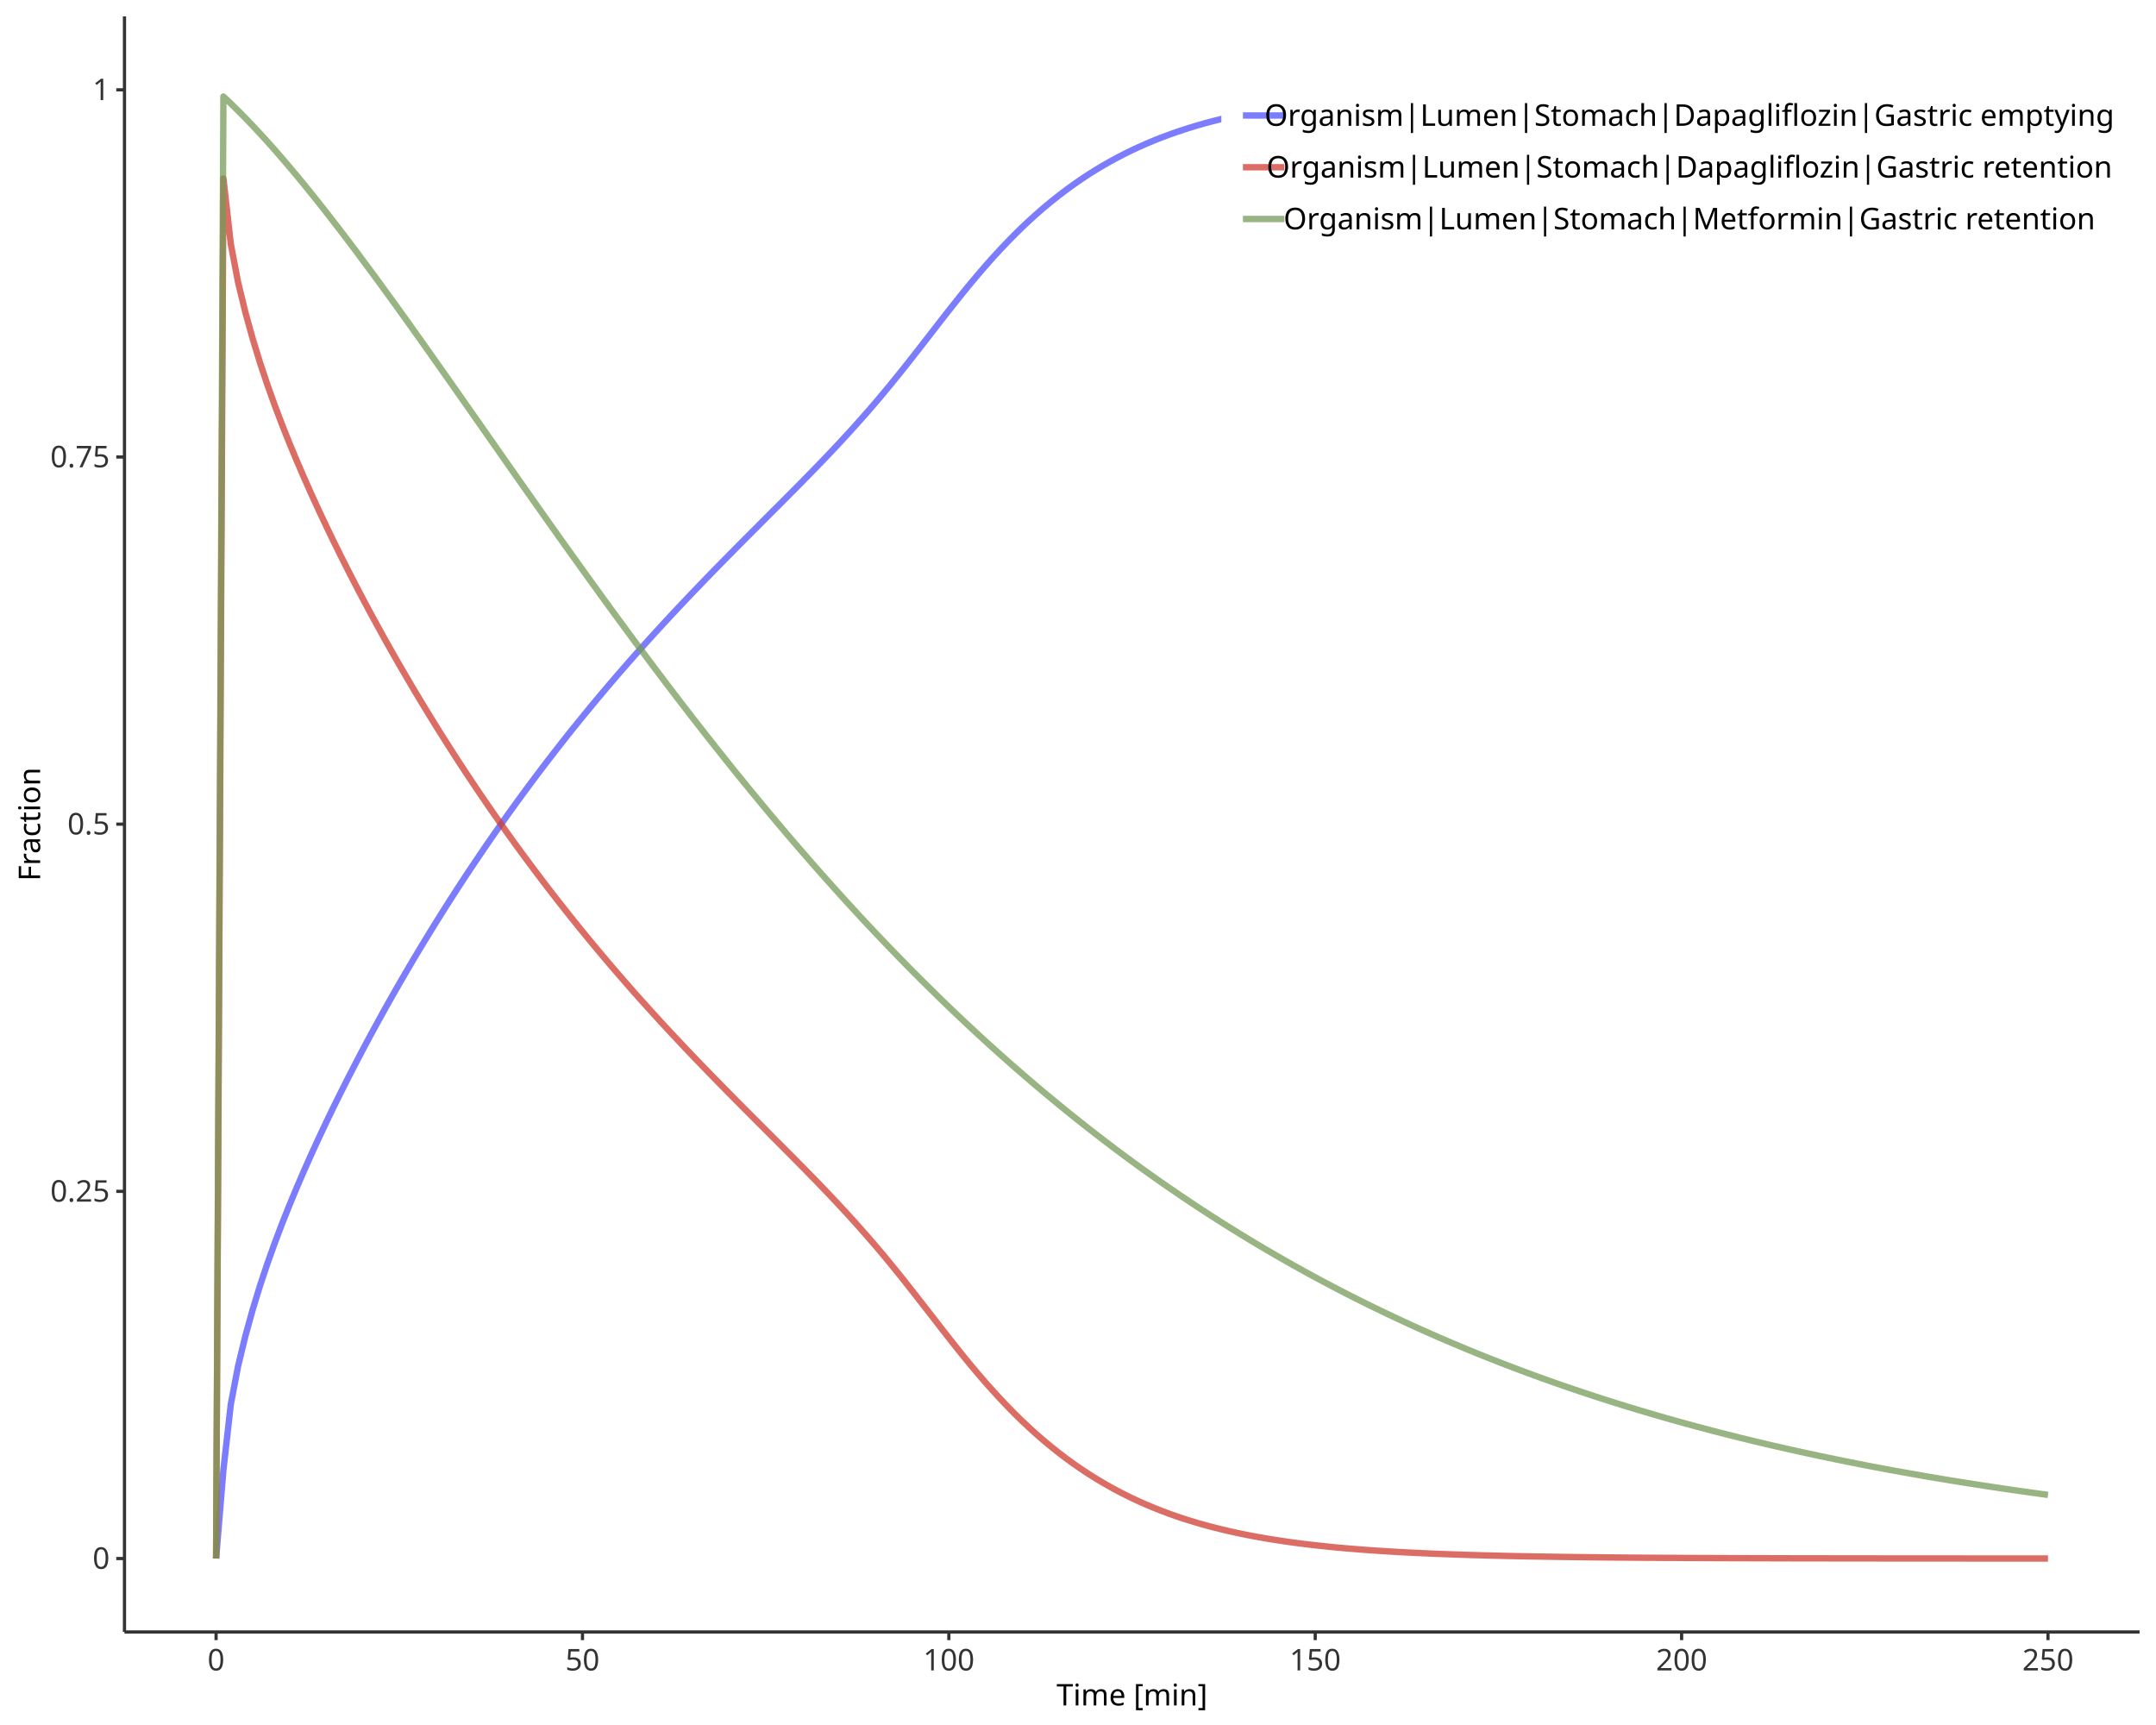
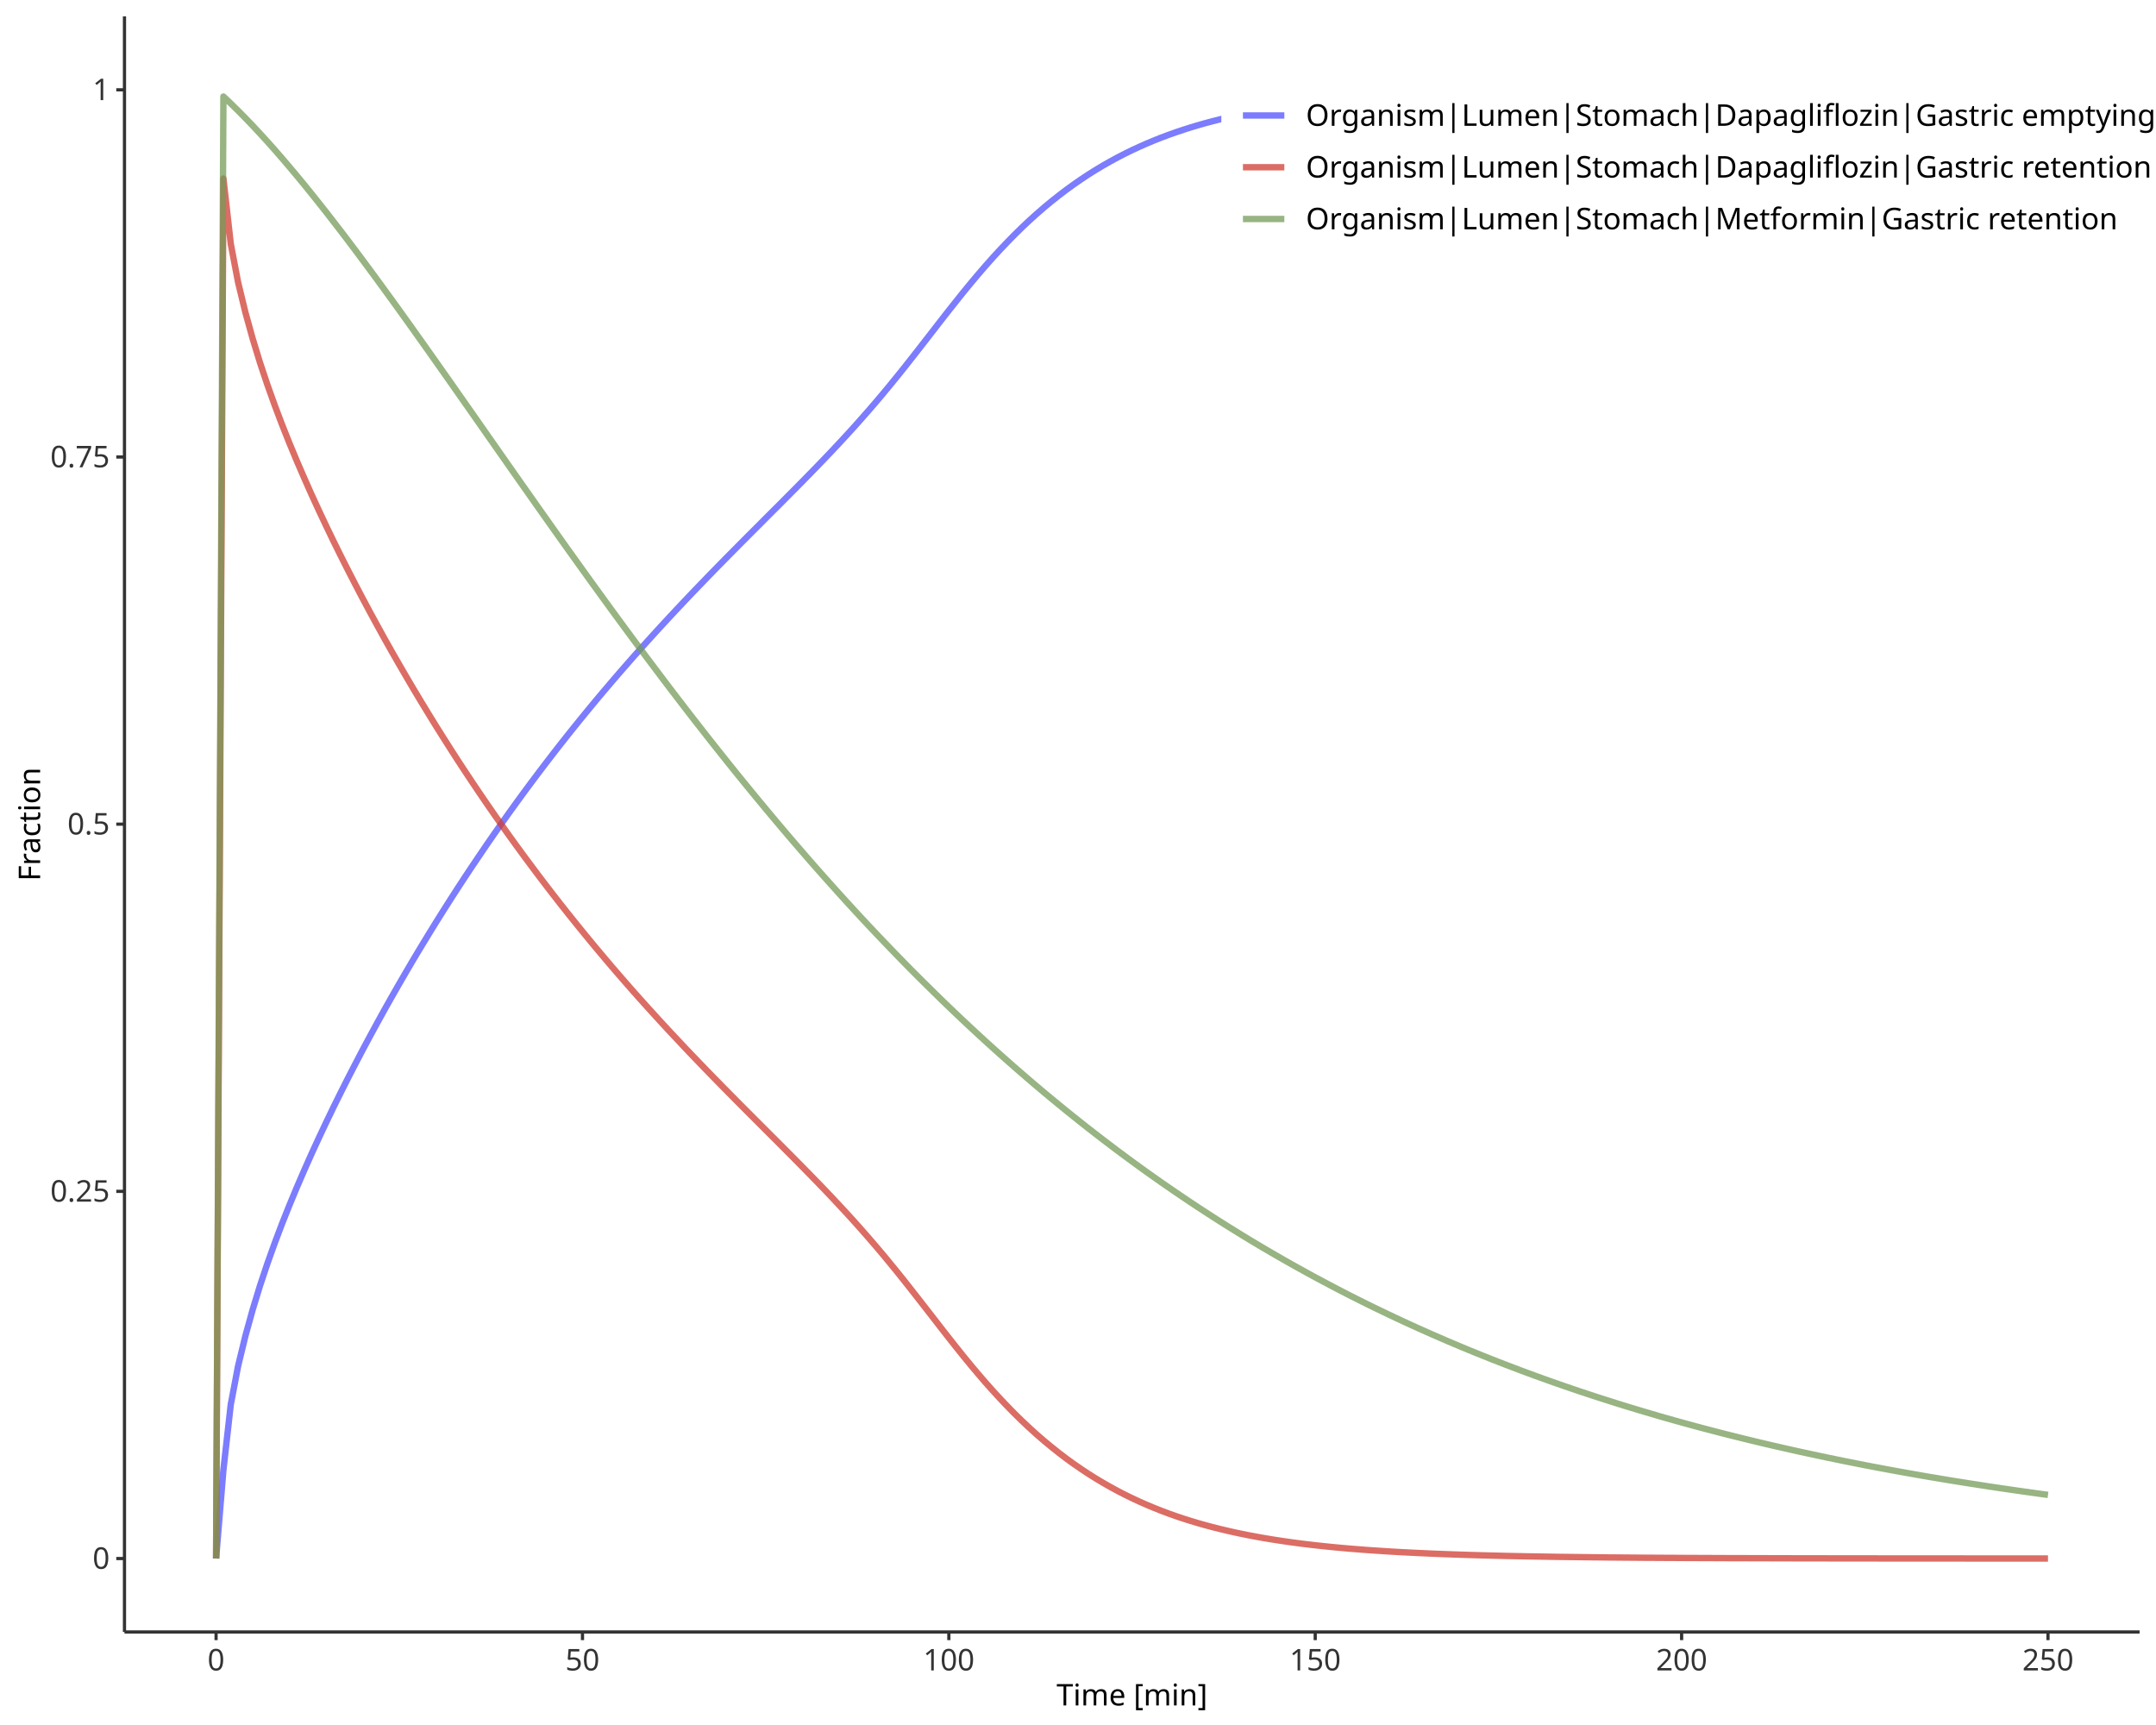
<svg xmlns="http://www.w3.org/2000/svg" class="svglite" data-engine-version="2.0" width="720.00pt" height="576.00pt" viewBox="0 0 720.00 576.00">
  <defs>
    <style type="text/css">
    .svglite line, .svglite polyline, .svglite polygon, .svglite path, .svglite rect, .svglite circle {
      fill: none;
      stroke: #000000;
      stroke-linecap: round;
      stroke-linejoin: round;
      stroke-miterlimit: 10.00;
    }
  </style>
  </defs>
  <rect width="100%" height="100%" style="stroke: none; fill: #FFFFFF;" />
  <defs>
    <clipPath id="cpMC4wMHw3MjAuMDB8MC4wMHw1NzYuMDA=">
      <rect x="0.00" y="0.00" width="720.00" height="576.00" />
    </clipPath>
  </defs>
  <g clip-path="url(#cpMC4wMHw3MjAuMDB8MC4wMHw1NzYuMDA=)">
    <rect x="0.00" y="0.00" width="720.00" height="576.00" style="stroke-width: 1.07; stroke: none; fill: #FFFFFF;" />
  </g>
  <defs>
    <clipPath id="cpNDEuNTd8NzE0LjUyfDUuNDh8NTQ0Ljkz">
      <rect x="41.57" y="5.48" width="672.95" height="539.45" />
    </clipPath>
  </defs>
  <g clip-path="url(#cpNDEuNTd8NzE0LjUyfDUuNDh8NTQ0Ljkz)">
    <rect x="41.57" y="5.48" width="672.95" height="539.45" style="stroke-width: 1.07; stroke: none; fill: #FFFFFF;" />
    <polyline points="41.57,459.11 714.52,459.11 " style="stroke-width: 0.53; stroke: #FFFFFF; stroke-linecap: butt;" />
    <polyline points="41.57,336.50 714.52,336.50 " style="stroke-width: 0.53; stroke: #FFFFFF; stroke-linecap: butt;" />
    <polyline points="41.57,213.90 714.52,213.90 " style="stroke-width: 0.53; stroke: #FFFFFF; stroke-linecap: butt;" />
    <polyline points="41.57,91.29 714.52,91.29 " style="stroke-width: 0.53; stroke: #FFFFFF; stroke-linecap: butt;" />
    <polyline points="133.34,544.93 133.34,5.48 " style="stroke-width: 0.53; stroke: #FFFFFF; stroke-linecap: butt;" />
    <polyline points="255.69,544.93 255.69,5.48 " style="stroke-width: 0.53; stroke: #FFFFFF; stroke-linecap: butt;" />
    <polyline points="378.05,544.93 378.05,5.48 " style="stroke-width: 0.53; stroke: #FFFFFF; stroke-linecap: butt;" />
    <polyline points="500.40,544.93 500.40,5.48 " style="stroke-width: 0.53; stroke: #FFFFFF; stroke-linecap: butt;" />
    <polyline points="622.75,544.93 622.75,5.48 " style="stroke-width: 0.53; stroke: #FFFFFF; stroke-linecap: butt;" />
  </g>
  <g clip-path="url(#cpMC4wMHw3MjAuMDB8MC4wMHw1NzYuMDA=)">
</g>
  <g clip-path="url(#cpNDEuNTd8NzE0LjUyfDUuNDh8NTQ0Ljkz)">
</g>
  <g clip-path="url(#cpMC4wMHw3MjAuMDB8MC4wMHw1NzYuMDA=)">
</g>
  <g clip-path="url(#cpNDEuNTd8NzE0LjUyfDUuNDh8NTQ0Ljkz)">
</g>
  <g clip-path="url(#cpMC4wMHw3MjAuMDB8MC4wMHw1NzYuMDA=)">
</g>
  <g clip-path="url(#cpNDEuNTd8NzE0LjUyfDUuNDh8NTQ0Ljkz)">
</g>
  <g clip-path="url(#cpMC4wMHw3MjAuMDB8MC4wMHw1NzYuMDA=)">
</g>
  <g clip-path="url(#cpNDEuNTd8NzE0LjUyfDUuNDh8NTQ0Ljkz)">
</g>
  <g clip-path="url(#cpMC4wMHw3MjAuMDB8MC4wMHw1NzYuMDA=)">
</g>
  <g clip-path="url(#cpNDEuNTd8NzE0LjUyfDUuNDh8NTQ0Ljkz)">
</g>
  <g clip-path="url(#cpMC4wMHw3MjAuMDB8MC4wMHw1NzYuMDA=)">
</g>
  <g clip-path="url(#cpNDEuNTd8NzE0LjUyfDUuNDh8NTQ0Ljkz)">
</g>
  <g clip-path="url(#cpMC4wMHw3MjAuMDB8MC4wMHw1NzYuMDA=)">
</g>
  <g clip-path="url(#cpNDEuNTd8NzE0LjUyfDUuNDh8NTQ0Ljkz)">
</g>
  <g clip-path="url(#cpMC4wMHw3MjAuMDB8MC4wMHw1NzYuMDA=)">
</g>
  <g clip-path="url(#cpNDEuNTd8NzE0LjUyfDUuNDh8NTQ0Ljkz)">
</g>
  <g clip-path="url(#cpMC4wMHw3MjAuMDB8MC4wMHw1NzYuMDA=)">
</g>
  <g clip-path="url(#cpNDEuNTd8NzE0LjUyfDUuNDh8NTQ0Ljkz)">
</g>
  <g clip-path="url(#cpMC4wMHw3MjAuMDB8MC4wMHw1NzYuMDA=)">
</g>
  <g clip-path="url(#cpNDEuNTd8NzE0LjUyfDUuNDh8NTQ0Ljkz)">
</g>
  <g clip-path="url(#cpMC4wMHw3MjAuMDB8MC4wMHw1NzYuMDA=)">
</g>
  <g clip-path="url(#cpNDEuNTd8NzE0LjUyfDUuNDh8NTQ0Ljkz)">
</g>
  <g clip-path="url(#cpMC4wMHw3MjAuMDB8MC4wMHw1NzYuMDA=)">
</g>
  <g clip-path="url(#cpNDEuNTd8NzE0LjUyfDUuNDh8NTQ0Ljkz)">
</g>
  <g clip-path="url(#cpMC4wMHw3MjAuMDB8MC4wMHw1NzYuMDA=)">
</g>
  <g clip-path="url(#cpNDEuNTd8NzE0LjUyfDUuNDh8NTQ0Ljkz)">
</g>
  <g clip-path="url(#cpMC4wMHw3MjAuMDB8MC4wMHw1NzYuMDA=)">
</g>
  <g clip-path="url(#cpNDEuNTd8NzE0LjUyfDUuNDh8NTQ0Ljkz)">
</g>
  <g clip-path="url(#cpMC4wMHw3MjAuMDB8MC4wMHw1NzYuMDA=)">
</g>
  <g clip-path="url(#cpNDEuNTd8NzE0LjUyfDUuNDh8NTQ0Ljkz)">
</g>
  <g clip-path="url(#cpMC4wMHw3MjAuMDB8MC4wMHw1NzYuMDA=)">
</g>
  <g clip-path="url(#cpNDEuNTd8NzE0LjUyfDUuNDh8NTQ0Ljkz)">
    <polyline points="72.16,520.41 74.61,490.78 77.06,469.02 79.50,456.19 81.95,446.08 84.40,437.24 86.84,429.27 89.29,421.93 91.74,415.09 94.18,408.63 96.63,402.49 99.08,396.60 101.53,390.92 103.97,385.43 106.42,380.10 108.87,374.90 111.31,369.83 113.76,364.88 116.21,360.02 118.66,355.27 121.10,350.60 123.55,346.02 126.00,341.52 128.44,337.10 130.89,332.75 133.34,328.47 135.79,324.25 138.23,320.10 140.68,316.02 143.13,312.00 145.57,308.03 148.02,304.13 150.47,300.28 152.91,296.49 155.36,292.75 157.81,289.06 160.26,285.43 162.70,281.84 165.15,278.30 167.60,274.82 170.04,271.38 172.49,267.98 174.94,264.63 177.39,261.33 179.83,258.07 182.28,254.85 184.73,251.67 187.17,248.54 189.62,245.44 192.07,242.38 194.52,239.36 196.96,236.38 199.41,233.43 201.86,230.52 204.30,227.65 206.75,224.80 209.20,221.99 211.64,219.21 214.09,216.46 216.54,213.74 218.99,211.04 221.43,208.38 223.88,205.74 226.33,203.12 228.77,200.53 231.22,197.96 233.67,195.41 236.12,192.87 238.56,190.36 241.01,187.86 243.46,185.38 245.90,182.91 248.35,180.44 250.80,177.99 253.25,175.54 255.69,173.09 258.14,170.64 260.59,168.20 263.03,165.74 265.48,163.28 267.93,160.80 270.37,158.30 272.82,155.79 275.27,153.25 277.72,150.68 280.16,148.08 282.61,145.43 285.06,142.75 287.50,140.01 289.95,137.23 292.40,134.39 294.85,131.49 297.29,128.54 299.74,125.53 302.19,122.48 304.63,119.38 307.08,116.25 309.53,113.10 311.98,109.94 314.42,106.79 316.87,103.66 319.32,100.57 321.76,97.52 324.21,94.54 326.66,91.62 329.10,88.79 331.55,86.03 334.00,83.36 336.45,80.79 338.89,78.30 341.34,75.90 343.79,73.60 346.23,71.39 348.68,69.27 351.13,67.24 353.58,65.30 356.02,63.44 358.47,61.66 360.92,59.96 363.36,58.34 365.81,56.80 368.26,55.33 370.71,53.94 373.15,52.61 375.60,51.34 378.05,50.14 380.49,49.01 382.94,47.93 385.39,46.90 387.83,45.93 390.28,45.02 392.73,44.15 395.18,43.33 397.62,42.55 400.07,41.82 402.52,41.12 404.96,40.47 407.41,39.85 409.86,39.27 412.31,38.72 414.75,38.20 417.20,37.71 419.65,37.25 422.09,36.82 424.54,36.41 426.99,36.03 429.44,35.67 431.88,35.33 434.33,35.01 436.78,34.71 439.22,34.42 441.67,34.16 444.12,33.91 446.56,33.67 449.01,33.45 451.46,33.24 453.91,33.04 456.35,32.86 458.80,32.68 461.25,32.52 463.69,32.37 466.14,32.22 468.59,32.09 471.04,31.96 473.48,31.84 475.93,31.73 478.38,31.63 480.82,31.53 483.27,31.43 485.72,31.35 488.17,31.26 490.61,31.19 493.06,31.11 495.51,31.05 497.95,30.98 500.40,30.92 502.85,30.87 505.29,30.81 507.74,30.76 510.19,30.72 512.64,30.67 515.08,30.63 517.53,30.59 519.98,30.56 522.42,30.52 524.87,30.49 527.32,30.46 529.77,30.43 532.21,30.41 534.66,30.38 537.11,30.36 539.55,30.33 542.00,30.31 544.45,30.29 546.90,30.28 549.34,30.26 551.79,30.24 554.24,30.23 556.68,30.21 559.13,30.20 561.58,30.19 564.02,30.18 566.47,30.16 568.92,30.15 571.37,30.14 573.81,30.13 576.26,30.13 578.71,30.12 581.15,30.11 583.60,30.10 586.05,30.10 588.50,30.09 590.94,30.08 593.39,30.08 595.84,30.07 598.28,30.07 600.73,30.06 603.18,30.06 605.63,30.06 608.07,30.05 610.52,30.05 612.97,30.04 615.41,30.04 617.86,30.04 620.31,30.04 622.75,30.03 625.20,30.03 627.65,30.03 630.10,30.03 632.54,30.02 634.99,30.02 637.44,30.02 639.88,30.02 642.33,30.02 644.78,30.01 647.23,30.01 649.67,30.01 652.12,30.01 654.57,30.01 657.01,30.01 659.46,30.01 661.91,30.01 664.36,30.01 666.80,30.00 669.25,30.00 671.70,30.00 674.14,30.00 676.59,30.00 679.04,30.00 681.48,30.00 683.93,30.00 " style="stroke-width: 2.13; stroke: #5050FF; stroke-opacity: 0.75; stroke-linecap: butt;" />
    <polyline points="72.16,520.41 74.61,59.62 77.06,81.39 79.50,94.22 81.95,104.33 84.40,113.16 86.84,121.14 89.29,128.47 91.74,135.32 94.18,141.77 96.63,147.92 99.08,153.81 101.53,159.48 103.97,164.98 106.42,170.31 108.87,175.50 111.31,180.57 113.76,185.53 116.21,190.38 118.66,195.14 121.10,199.80 123.55,204.38 126.00,208.88 128.44,213.31 130.89,217.66 133.34,221.94 135.79,226.15 138.23,230.30 140.68,234.38 143.13,238.41 145.57,242.37 148.02,246.27 150.47,250.12 152.91,253.92 155.36,257.66 157.81,261.34 160.26,264.98 162.70,268.56 165.15,272.10 167.60,275.59 170.04,279.03 172.49,282.42 174.94,285.77 177.39,289.07 179.83,292.33 182.28,295.55 184.73,298.73 187.17,301.87 189.62,304.96 192.07,308.02 194.52,311.04 196.96,314.02 199.41,316.97 201.86,319.88 204.30,322.76 206.75,325.60 209.20,328.42 211.64,331.20 214.09,333.95 216.54,336.67 218.99,339.36 221.43,342.03 223.88,344.67 226.33,347.28 228.77,349.88 231.22,352.45 233.67,355.00 236.12,357.53 238.56,360.04 241.01,362.54 243.46,365.03 245.90,367.50 248.35,369.96 250.80,372.42 253.25,374.87 255.69,377.31 258.14,379.76 260.59,382.21 263.03,384.66 265.48,387.13 267.93,389.61 270.37,392.10 272.82,394.61 275.27,397.15 277.72,399.72 280.16,402.33 282.61,404.97 285.06,407.66 287.50,410.39 289.95,413.18 292.40,416.02 294.85,418.91 297.29,421.87 299.74,424.87 302.19,427.93 304.63,431.03 307.08,434.16 309.53,437.31 311.98,440.46 314.42,443.61 316.87,446.74 319.32,449.84 321.76,452.88 324.21,455.87 326.66,458.78 329.10,461.62 331.55,464.37 334.00,467.04 336.45,469.62 338.89,472.11 341.34,474.50 343.79,476.80 346.23,479.01 348.68,481.13 351.13,483.16 353.58,485.11 356.02,486.97 358.47,488.75 360.92,490.44 363.36,492.06 365.81,493.60 368.26,495.07 370.71,496.47 373.15,497.80 375.60,499.06 378.05,500.26 380.49,501.40 382.94,502.48 385.39,503.50 387.83,504.47 390.28,505.39 392.73,506.26 395.18,507.08 397.62,507.85 400.07,508.59 402.52,509.28 404.96,509.93 407.41,510.55 409.86,511.13 412.31,511.68 414.75,512.20 417.20,512.69 419.65,513.15 422.09,513.58 424.54,513.99 426.99,514.37 429.44,514.74 431.88,515.08 434.33,515.40 436.78,515.70 439.22,515.98 441.67,516.25 444.12,516.50 446.56,516.74 449.01,516.96 451.46,517.17 453.91,517.36 456.35,517.55 458.80,517.72 461.25,517.88 463.69,518.04 466.14,518.18 468.59,518.32 471.04,518.44 473.48,518.56 475.93,518.67 478.38,518.78 480.82,518.88 483.27,518.97 485.72,519.06 488.17,519.14 490.61,519.22 493.06,519.29 495.51,519.36 497.95,519.42 500.40,519.48 502.85,519.54 505.29,519.59 507.74,519.64 510.19,519.69 512.64,519.73 515.08,519.77 517.53,519.81 519.98,519.85 522.42,519.88 524.87,519.91 527.32,519.94 529.77,519.97 532.21,520.00 534.66,520.02 537.11,520.05 539.55,520.07 542.00,520.09 544.45,520.11 546.90,520.13 549.34,520.15 551.79,520.16 554.24,520.18 556.68,520.19 559.13,520.20 561.58,520.22 564.02,520.23 566.47,520.24 568.92,520.25 571.37,520.26 573.81,520.27 576.26,520.28 578.71,520.29 581.15,520.29 583.60,520.30 586.05,520.31 588.50,520.31 590.94,520.32 593.39,520.33 595.84,520.33 598.28,520.34 600.73,520.34 603.18,520.35 605.63,520.35 608.07,520.35 610.52,520.36 612.97,520.36 615.41,520.36 617.86,520.37 620.31,520.37 622.75,520.37 625.20,520.37 627.65,520.38 630.10,520.38 632.54,520.38 634.99,520.38 637.44,520.38 639.88,520.39 642.33,520.39 644.78,520.39 647.23,520.39 649.67,520.39 652.12,520.39 654.57,520.39 657.01,520.40 659.46,520.40 661.91,520.40 664.36,520.40 666.80,520.40 669.25,520.40 671.70,520.40 674.14,520.40 676.59,520.40 679.04,520.40 681.48,520.40 683.93,520.40 " style="stroke-width: 2.13; stroke: #CE3D32; stroke-opacity: 0.75; stroke-linecap: butt;" />
    <polyline points="72.16,520.41 74.61,32.23 77.06,34.55 79.50,36.95 81.95,39.43 84.40,41.98 86.84,44.60 89.29,47.28 91.74,50.03 94.18,52.84 96.63,55.71 99.08,58.63 101.53,61.59 103.97,64.61 106.42,67.67 108.87,70.77 111.31,73.92 113.76,77.09 116.21,80.31 118.66,83.55 121.10,86.83 123.55,90.13 126.00,93.46 128.44,96.81 130.89,100.18 133.34,103.57 135.79,106.98 138.23,110.41 140.68,113.85 143.13,117.30 145.57,120.76 148.02,124.23 150.47,127.71 152.91,131.20 155.36,134.69 157.81,138.18 160.26,141.68 162.70,145.18 165.15,148.67 167.60,152.17 170.04,155.66 172.49,159.15 174.94,162.63 177.39,166.11 179.83,169.58 182.28,173.04 184.73,176.50 187.17,179.94 189.62,183.38 192.07,186.80 194.52,190.22 196.96,193.62 199.41,197.00 201.86,200.38 204.30,203.74 206.75,207.08 209.20,210.41 211.64,213.72 214.09,217.01 216.54,220.29 218.99,223.55 221.43,226.79 223.88,230.02 226.33,233.22 228.77,236.40 231.22,239.57 233.67,242.71 236.12,245.84 238.56,248.94 241.01,252.02 243.46,255.09 245.90,258.13 248.35,261.14 250.80,264.14 253.25,267.11 255.69,270.06 258.14,272.99 260.59,275.90 263.03,278.78 265.48,281.64 267.93,284.47 270.37,287.29 272.82,290.08 275.27,292.84 277.72,295.58 280.16,298.30 282.61,301.00 285.06,303.67 287.50,306.32 289.95,308.94 292.40,311.54 294.85,314.11 297.29,316.66 299.74,319.19 302.19,321.70 304.63,324.18 307.08,326.63 309.53,329.06 311.98,331.47 314.42,333.86 316.87,336.22 319.32,338.56 321.76,340.87 324.21,343.16 326.66,345.43 329.10,347.67 331.55,349.89 334.00,352.09 336.45,354.26 338.89,356.41 341.34,358.54 343.79,360.65 346.23,362.73 348.68,364.79 351.13,366.83 353.58,368.84 356.02,370.84 358.47,372.81 360.92,374.76 363.36,376.69 365.81,378.59 368.26,380.48 370.71,382.34 373.15,384.19 375.60,386.01 378.05,387.81 380.49,389.59 382.94,391.35 385.39,393.09 387.83,394.81 390.28,396.50 392.73,398.18 395.18,399.84 397.62,401.48 400.07,403.10 402.52,404.70 404.96,406.28 407.41,407.84 409.86,409.39 412.31,410.91 414.75,412.42 417.20,413.91 419.65,415.38 422.09,416.83 424.54,418.26 426.99,419.68 429.44,421.08 431.88,422.46 434.33,423.82 436.78,425.17 439.22,426.50 441.67,427.81 444.12,429.11 446.56,430.39 449.01,431.66 451.46,432.91 453.91,434.14 456.35,435.36 458.80,436.56 461.25,437.74 463.69,438.91 466.14,440.07 468.59,441.21 471.04,442.34 473.48,443.45 475.93,444.54 478.38,445.63 480.82,446.69 483.27,447.75 485.72,448.79 488.17,449.82 490.61,450.83 493.06,451.83 495.51,452.82 497.95,453.79 500.40,454.75 502.85,455.70 505.29,456.63 507.74,457.56 510.19,458.47 512.64,459.37 515.08,460.25 517.53,461.13 519.98,461.99 522.42,462.84 524.87,463.68 527.32,464.51 529.77,465.32 532.21,466.13 534.66,466.92 537.11,467.70 539.55,468.48 542.00,469.24 544.45,469.99 546.90,470.73 549.34,471.46 551.79,472.18 554.24,472.90 556.68,473.60 559.13,474.29 561.58,474.97 564.02,475.64 566.47,476.31 568.92,476.96 571.37,477.60 573.81,478.24 576.26,478.87 578.71,479.48 581.15,480.09 583.60,480.69 586.05,481.29 588.50,481.87 590.94,482.45 593.39,483.01 595.84,483.57 598.28,484.12 600.73,484.67 603.18,485.20 605.63,485.73 608.07,486.25 610.52,486.77 612.97,487.27 615.41,487.77 617.86,488.26 620.31,488.75 622.75,489.23 625.20,489.70 627.65,490.16 630.10,490.62 632.54,491.07 634.99,491.51 637.44,491.95 639.88,492.38 642.33,492.81 644.78,493.23 647.23,493.64 649.67,494.05 652.12,494.45 654.57,494.84 657.01,495.23 659.46,495.61 661.91,495.99 664.36,496.37 666.80,496.73 669.25,497.09 671.70,497.45 674.14,497.80 676.59,498.15 679.04,498.49 681.48,498.83 683.93,499.16 " style="stroke-width: 2.13; stroke: #749B58; stroke-opacity: 0.75; stroke-linecap: butt;" />
  </g>
  <g clip-path="url(#cpMC4wMHw3MjAuMDB8MC4wMHw1NzYuMDA=)">
    <polyline points="41.57,544.93 41.57,5.48 " style="stroke-width: 1.07; stroke: #333333; stroke-linecap: butt;" />
    <text x="36.64" y="523.85" text-anchor="end" style="font-size: 10.00px; fill: #333333; font-family: sans;" textLength="5.56px" lengthAdjust="spacingAndGlyphs">0</text>
    <text x="36.64" y="401.25" text-anchor="end" style="font-size: 10.00px; fill: #333333; font-family: sans;" textLength="19.46px" lengthAdjust="spacingAndGlyphs">0.25</text>
    <text x="36.64" y="278.64" text-anchor="end" style="font-size: 10.00px; fill: #333333; font-family: sans;" textLength="13.90px" lengthAdjust="spacingAndGlyphs">0.5</text>
    <text x="36.64" y="156.04" text-anchor="end" style="font-size: 10.00px; fill: #333333; font-family: sans;" textLength="19.46px" lengthAdjust="spacingAndGlyphs">0.75</text>
    <text x="36.64" y="33.43" text-anchor="end" style="font-size: 10.00px; fill: #333333; font-family: sans;" textLength="5.56px" lengthAdjust="spacingAndGlyphs">1</text>
    <polyline points="38.83,520.41 41.57,520.41 " style="stroke-width: 1.07; stroke: #333333; stroke-linecap: butt;" />
    <polyline points="38.83,397.81 41.57,397.81 " style="stroke-width: 1.07; stroke: #333333; stroke-linecap: butt;" />
    <polyline points="38.83,275.20 41.57,275.20 " style="stroke-width: 1.07; stroke: #333333; stroke-linecap: butt;" />
    <polyline points="38.83,152.60 41.57,152.60 " style="stroke-width: 1.07; stroke: #333333; stroke-linecap: butt;" />
    <polyline points="38.83,29.99 41.57,29.99 " style="stroke-width: 1.07; stroke: #333333; stroke-linecap: butt;" />
    <polyline points="41.57,544.93 714.52,544.93 " style="stroke-width: 1.07; stroke: #333333; stroke-linecap: butt;" />
    <polyline points="72.16,547.67 72.16,544.93 " style="stroke-width: 1.07; stroke: #333333; stroke-linecap: butt;" />
    <polyline points="194.52,547.67 194.52,544.93 " style="stroke-width: 1.07; stroke: #333333; stroke-linecap: butt;" />
    <polyline points="316.87,547.67 316.87,544.93 " style="stroke-width: 1.07; stroke: #333333; stroke-linecap: butt;" />
    <polyline points="439.22,547.67 439.22,544.93 " style="stroke-width: 1.07; stroke: #333333; stroke-linecap: butt;" />
    <polyline points="561.58,547.67 561.58,544.93 " style="stroke-width: 1.07; stroke: #333333; stroke-linecap: butt;" />
    <polyline points="683.93,547.67 683.93,544.93 " style="stroke-width: 1.07; stroke: #333333; stroke-linecap: butt;" />
    <text x="72.16" y="557.78" text-anchor="middle" style="font-size: 10.00px; fill: #333333; font-family: sans;" textLength="5.56px" lengthAdjust="spacingAndGlyphs">0</text>
    <text x="194.52" y="557.78" text-anchor="middle" style="font-size: 10.00px; fill: #333333; font-family: sans;" textLength="11.12px" lengthAdjust="spacingAndGlyphs">50</text>
    <text x="316.87" y="557.78" text-anchor="middle" style="font-size: 10.00px; fill: #333333; font-family: sans;" textLength="16.69px" lengthAdjust="spacingAndGlyphs">100</text>
    <text x="439.22" y="557.78" text-anchor="middle" style="font-size: 10.00px; fill: #333333; font-family: sans;" textLength="16.69px" lengthAdjust="spacingAndGlyphs">150</text>
    <text x="561.58" y="557.78" text-anchor="middle" style="font-size: 10.00px; fill: #333333; font-family: sans;" textLength="16.69px" lengthAdjust="spacingAndGlyphs">200</text>
    <text x="683.93" y="557.78" text-anchor="middle" style="font-size: 10.00px; fill: #333333; font-family: sans;" textLength="16.69px" lengthAdjust="spacingAndGlyphs">250</text>
    <text x="378.05" y="569.48" text-anchor="middle" style="font-size: 10.00px; font-family: sans;" textLength="46.67px" lengthAdjust="spacingAndGlyphs">Time [min]</text>
    <text transform="translate(13.40,275.21) rotate(-90)" text-anchor="middle" style="font-size: 10.00px; font-family: sans;" textLength="36.13px" lengthAdjust="spacingAndGlyphs">Fraction</text>
    <rect x="407.87" y="18.97" width="289.82" height="68.28" style="stroke-width: 1.07; stroke: none; fill: #FFFFFF;" />
    <rect x="413.35" y="29.92" width="17.28" height="17.28" style="stroke-width: 1.07; stroke: none; fill: #FFFFFF;" />
    <line x1="415.08" y1="38.56" x2="428.91" y2="38.56" style="stroke-width: 2.13; stroke: #5050FF; stroke-opacity: 0.75; stroke-linecap: butt;" />
    <rect x="413.35" y="47.20" width="17.28" height="17.28" style="stroke-width: 1.07; stroke: none; fill: #FFFFFF;" />
    <line x1="415.08" y1="55.84" x2="428.91" y2="55.84" style="stroke-width: 2.13; stroke: #CE3D32; stroke-opacity: 0.75; stroke-linecap: butt;" />
    <rect x="413.35" y="64.48" width="17.28" height="17.28" style="stroke-width: 1.07; stroke: none; fill: #FFFFFF;" />
    <line x1="415.08" y1="73.12" x2="428.91" y2="73.12" style="stroke-width: 2.13; stroke: #749B58; stroke-opacity: 0.75; stroke-linecap: butt;" />
-     <text x="564.17" y="42.01" text-anchor="middle" style="font-size: 10.00px; font-family: sans;" textLength="256.10px" lengthAdjust="spacingAndGlyphs">Organism|Lumen|Stomach|Dapagliflozin|Gastric emptying</text>
-     <text x="564.17" y="59.29" text-anchor="middle" style="font-size: 10.00px; font-family: sans;" textLength="254.44px" lengthAdjust="spacingAndGlyphs">Organism|Lumen|Stomach|Dapagliflozin|Gastric retention</text>
-     <text x="564.17" y="76.57" text-anchor="middle" style="font-size: 10.00px; font-family: sans;" textLength="241.64px" lengthAdjust="spacingAndGlyphs">Organism|Lumen|Stomach|Metformin|Gastric retention</text>
+     <text x="436.11" y="42.01" style="font-size: 10.00px; font-family: sans;" textLength="256.10px" lengthAdjust="spacingAndGlyphs">Organism|Lumen|Stomach|Dapagliflozin|Gastric emptying</text>
+     <text x="436.11" y="59.29" style="font-size: 10.00px; font-family: sans;" textLength="254.44px" lengthAdjust="spacingAndGlyphs">Organism|Lumen|Stomach|Dapagliflozin|Gastric retention</text>
+     <text x="436.11" y="76.57" style="font-size: 10.00px; font-family: sans;" textLength="241.64px" lengthAdjust="spacingAndGlyphs">Organism|Lumen|Stomach|Metformin|Gastric retention</text>
  </g>
</svg>
